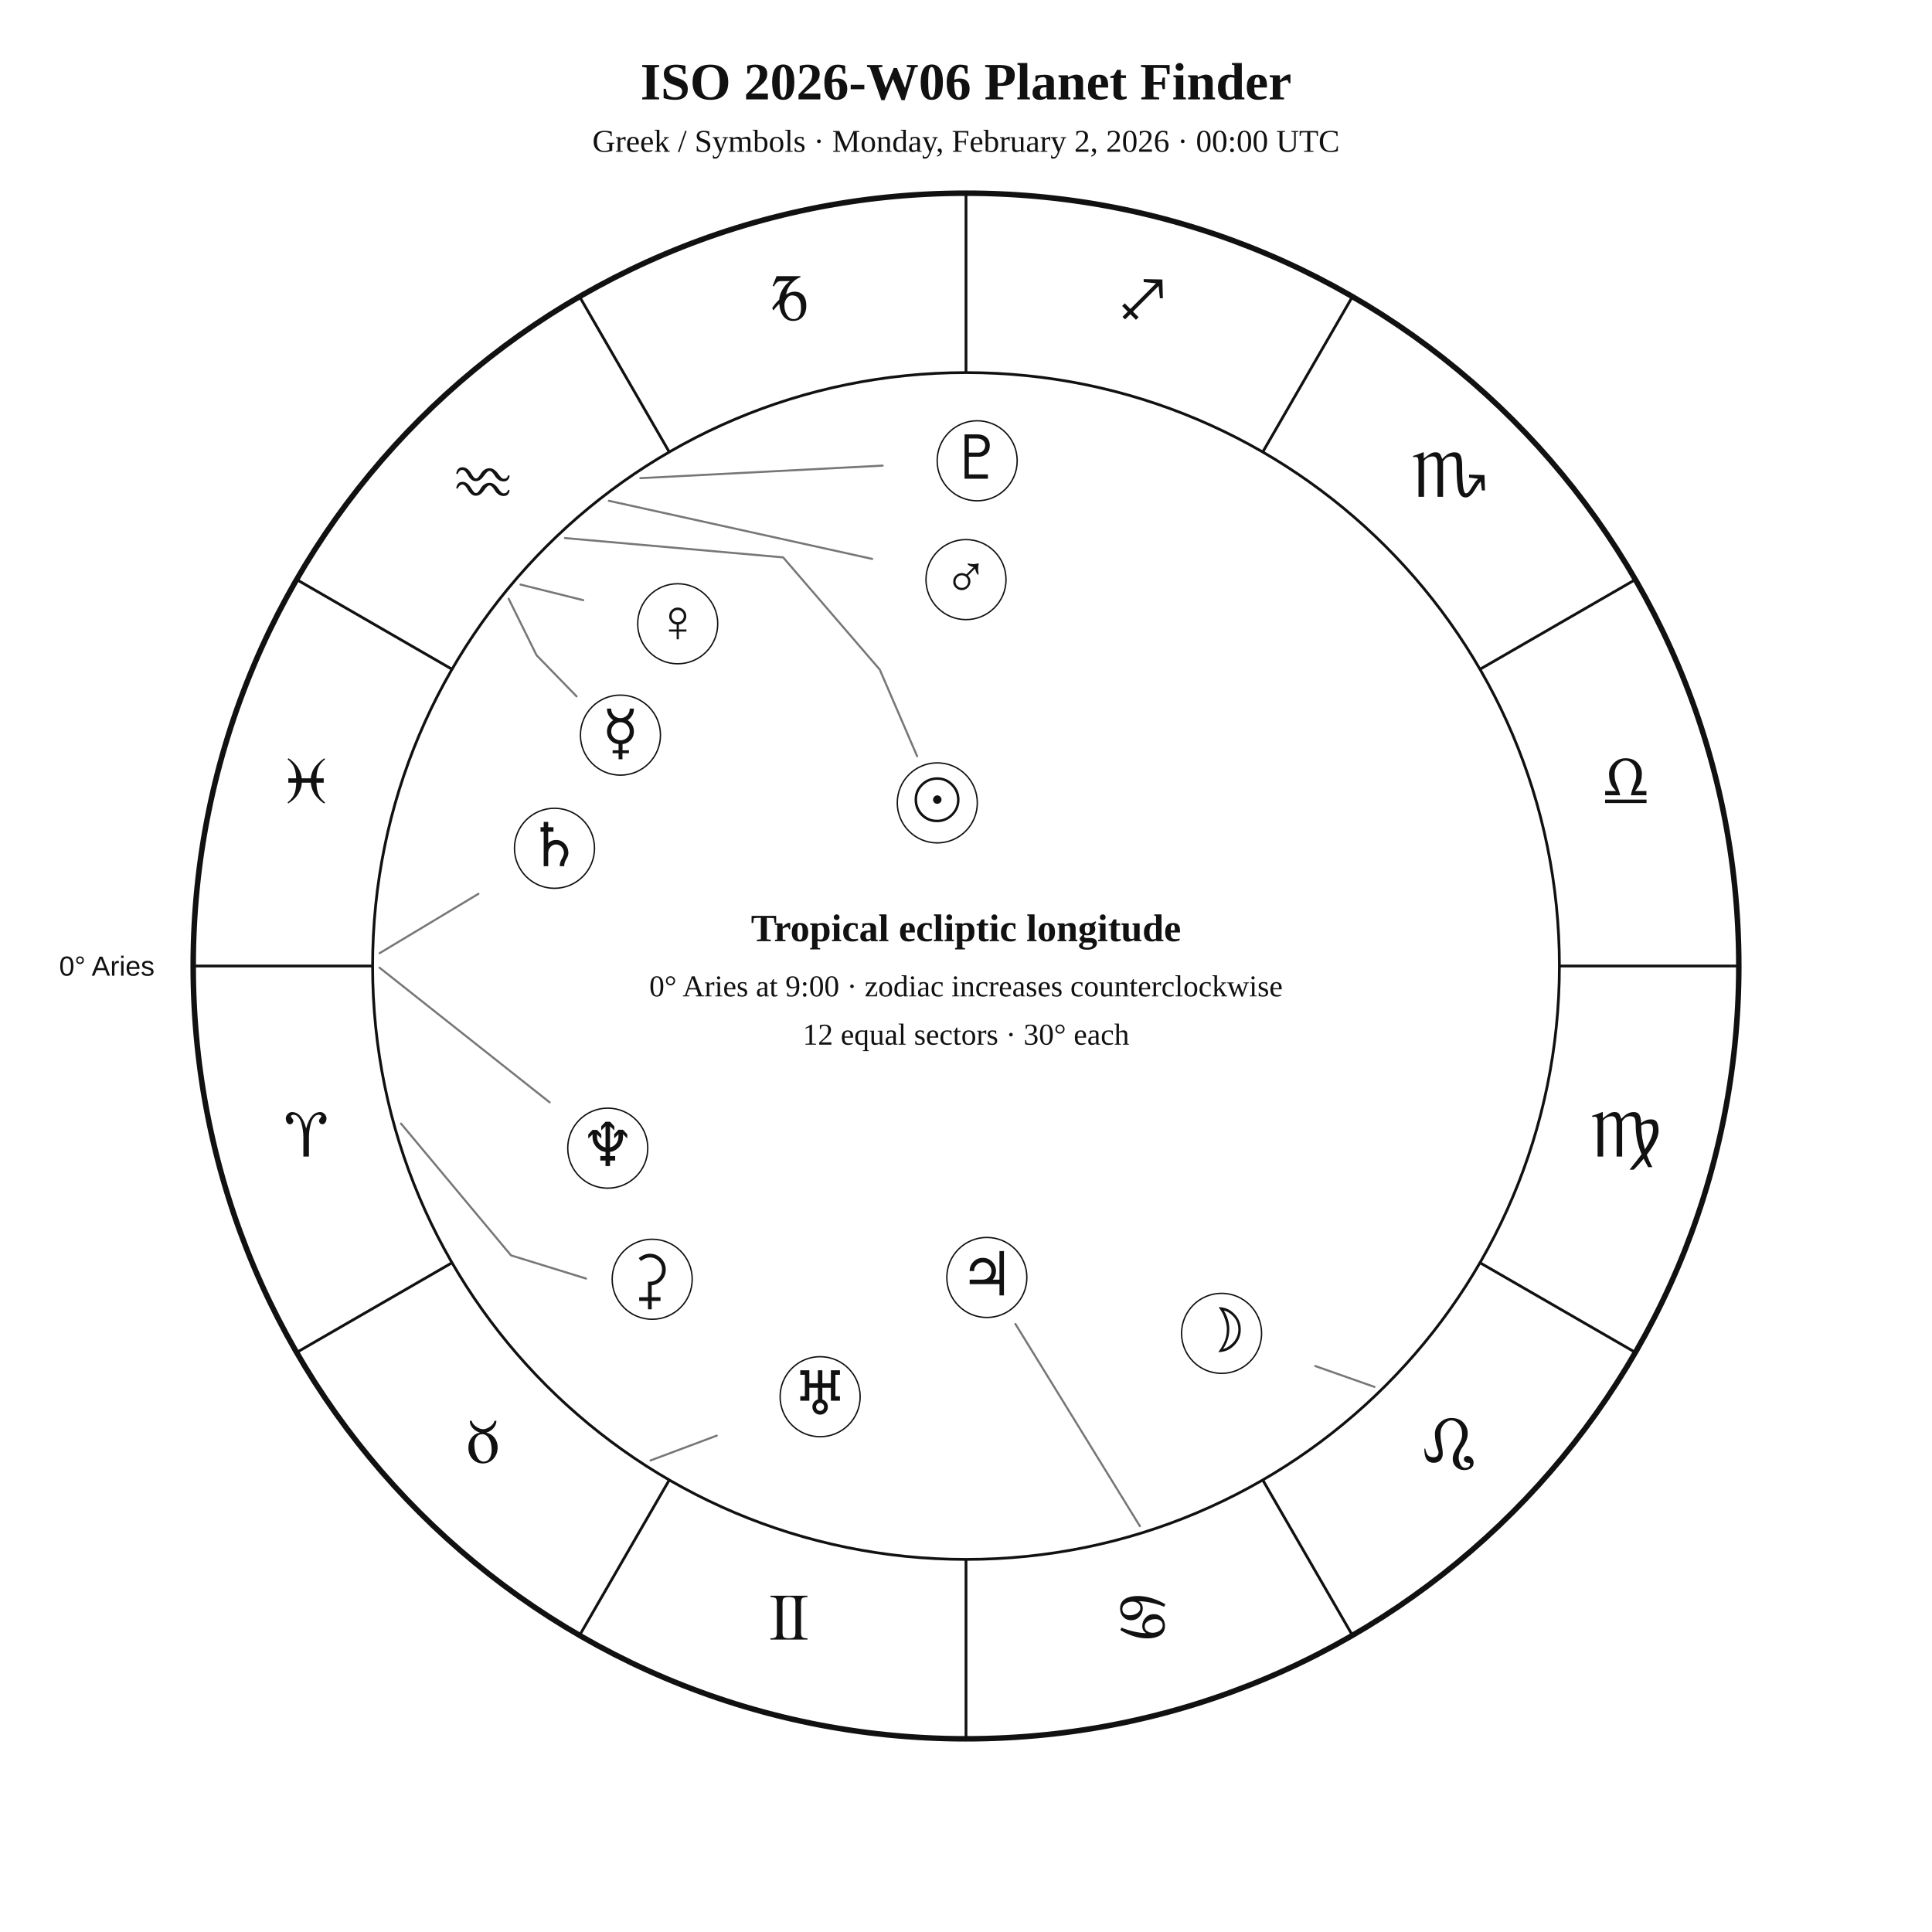
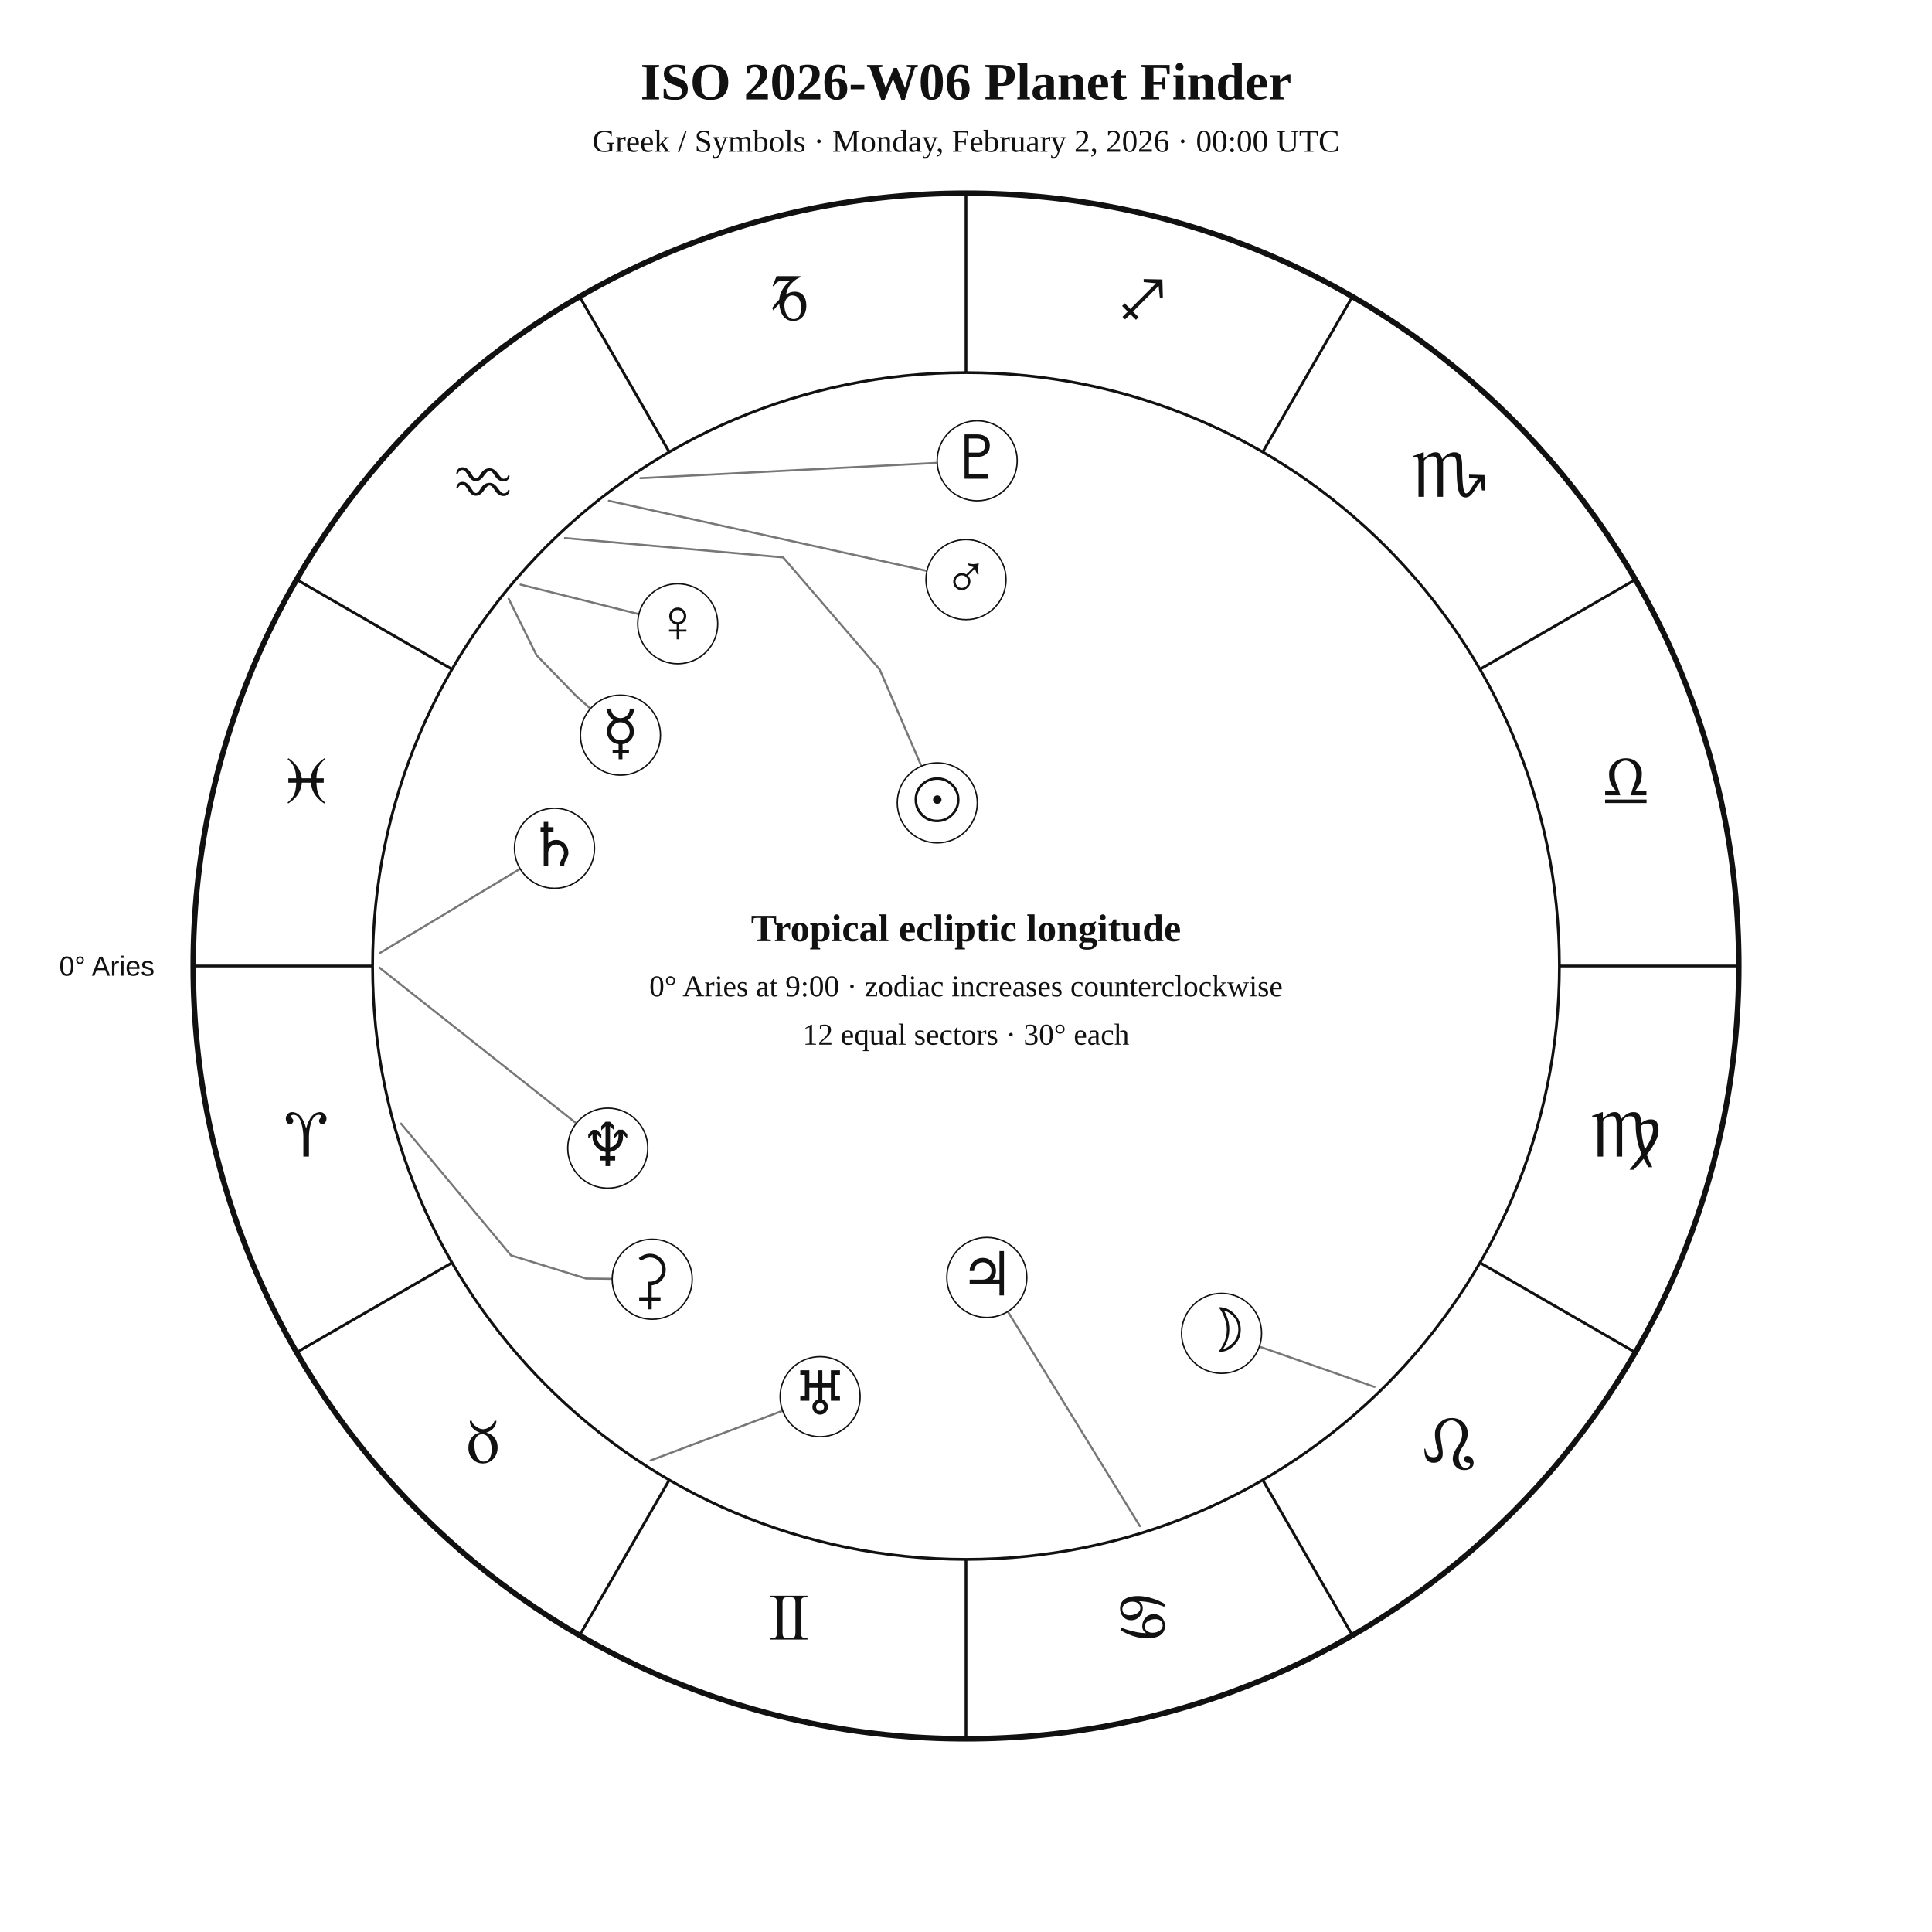
<svg xmlns="http://www.w3.org/2000/svg" width="1400" height="1400" viewBox="0 0 1400 1400">
  <rect width="100%" height="100%" fill="white" />
  <style>text{font-family:Georgia,"Times New Roman",serif;fill:#111!important;color:#111!important;-webkit-text-fill-color:#111!important}.sans{font-family:Arial,Helvetica,sans-serif}</style>
  <text x="700" y="72" text-anchor="middle" font-size="38" font-weight="700">ISO 2026-W06 Planet Finder</text>
  <text x="700" y="110" text-anchor="middle" font-size="23">Greek / Symbols · Monday, February 2, 2026 · 00:00 UTC</text>
  <circle cx="700" cy="700" r="560" fill="none" stroke="#111" stroke-width="4" />
  <circle cx="700" cy="700" r="430" fill="none" stroke="#111" stroke-width="2" />
  <line x1="270.0" y1="700.0" x2="140.0" y2="700.0" stroke="#111" stroke-width="2" />
  <line x1="327.6" y1="915.0" x2="215.0" y2="980.0" stroke="#111" stroke-width="2" />
  <line x1="485.0" y1="1072.4" x2="420.0" y2="1185.0" stroke="#111" stroke-width="2" />
  <line x1="700.0" y1="1130.0" x2="700.0" y2="1260.0" stroke="#111" stroke-width="2" />
  <line x1="915.0" y1="1072.4" x2="980.0" y2="1185.0" stroke="#111" stroke-width="2" />
  <line x1="1072.4" y1="915.0" x2="1185.0" y2="980.0" stroke="#111" stroke-width="2" />
  <line x1="1130.0" y1="700.0" x2="1260.0" y2="700.0" stroke="#111" stroke-width="2" />
  <line x1="1072.4" y1="485.0" x2="1185.0" y2="420.0" stroke="#111" stroke-width="2" />
  <line x1="915.0" y1="327.6" x2="980.0" y2="215.0" stroke="#111" stroke-width="2" />
  <line x1="700.0" y1="270.0" x2="700.0" y2="140.0" stroke="#111" stroke-width="2" />
  <line x1="485.0" y1="327.6" x2="420.0" y2="215.0" stroke="#111" stroke-width="2" />
  <line x1="327.6" y1="485.0" x2="215.0" y2="420.0" stroke="#111" stroke-width="2" />
  <text x="221.9" y="838.1" text-anchor="middle" font-size="48">♈︎</text>
  <text x="350.0" y="1060.0" text-anchor="middle" font-size="48">♉︎</text>
  <text x="571.9" y="1188.1" text-anchor="middle" font-size="48">♊︎</text>
  <text x="828.1" y="1188.1" text-anchor="middle" font-size="48">♋︎</text>
  <text x="1050.0" y="1060.0" text-anchor="middle" font-size="48">♌︎</text>
  <text x="1178.1" y="838.1" text-anchor="middle" font-size="48">♍︎</text>
  <text x="1178.1" y="581.9" text-anchor="middle" font-size="48">♎︎</text>
  <text x="1050.0" y="360.0" text-anchor="middle" font-size="48">♏︎</text>
  <text x="828.1" y="231.9" text-anchor="middle" font-size="48">♐︎</text>
  <text x="571.9" y="231.9" text-anchor="middle" font-size="48">♑︎</text>
  <text x="350.0" y="360.0" text-anchor="middle" font-size="48">♒︎</text>
  <text x="221.9" y="581.9" text-anchor="middle" font-size="48">♓︎</text>
  <text x="112.0" y="707.0" text-anchor="end" font-size="20" class="sans">0° Aries</text>
-   <polyline points="409.4,389.9 567.5,403.9 637.5,485.2 664.6,548.0" fill="none" stroke="#777" stroke-width="1.5" stroke-linejoin="round" stroke-linecap="round" />
+   <polyline points="409.4,389.9 567.5,403.9 637.5,485.2 667.7,555.2" fill="none" stroke="#777" stroke-width="1.5" stroke-linejoin="round" stroke-linecap="round" />
  <circle cx="679.2" cy="581.8" r="29" fill="white" stroke="#111" />
  <text x="679.2" y="594.8" text-anchor="middle" font-size="44">☉︎</text>
-   <polyline points="996.0,1005.0 953.1,989.9" fill="none" stroke="#777" stroke-width="1.5" stroke-linejoin="round" stroke-linecap="round" />
+   <polyline points="996.0,1005.0 912.6,975.8" fill="none" stroke="#777" stroke-width="1.5" stroke-linejoin="round" stroke-linecap="round" />
  <circle cx="885.2" cy="966.2" r="29" fill="white" stroke="#111" />
  <text x="885.2" y="979.2" text-anchor="middle" font-size="44">☽︎</text>
-   <polyline points="368.6,433.9 388.8,474.8 417.8,504.6 417.8,504.6" fill="none" stroke="#777" stroke-width="1.5" stroke-linejoin="round" stroke-linecap="round" />
+   <polyline points="368.6,433.9 388.8,474.8 417.8,504.6 427.9,513.5" fill="none" stroke="#777" stroke-width="1.5" stroke-linejoin="round" stroke-linecap="round" />
  <circle cx="449.6" cy="532.7" r="29" fill="white" stroke="#111" />
  <text x="449.6" y="545.7" text-anchor="middle" font-size="44">☿︎</text>
-   <polyline points="377.2,423.6 422.6,434.9" fill="none" stroke="#777" stroke-width="1.5" stroke-linejoin="round" stroke-linecap="round" />
+   <polyline points="377.2,423.6 462.9,445.0" fill="none" stroke="#777" stroke-width="1.5" stroke-linejoin="round" stroke-linecap="round" />
  <circle cx="491.1" cy="452.0" r="29" fill="white" stroke="#111" />
  <text x="491.1" y="465.0" text-anchor="middle" font-size="44">♀︎</text>
-   <polyline points="441.2,362.9 632.0,405.0" fill="none" stroke="#777" stroke-width="1.5" stroke-linejoin="round" stroke-linecap="round" />
+   <polyline points="441.2,362.9 671.7,413.7" fill="none" stroke="#777" stroke-width="1.5" stroke-linejoin="round" stroke-linecap="round" />
  <circle cx="700.0" cy="420.0" r="29" fill="white" stroke="#111" />
  <text x="700.0" y="433.0" text-anchor="middle" font-size="44">♂︎</text>
-   <polyline points="826.0,1105.9 735.8,959.4" fill="none" stroke="#777" stroke-width="1.5" stroke-linejoin="round" stroke-linecap="round" />
+   <polyline points="826.0,1105.9 730.3,950.4" fill="none" stroke="#777" stroke-width="1.5" stroke-linejoin="round" stroke-linecap="round" />
  <circle cx="715.1" cy="925.7" r="29" fill="white" stroke="#111" />
  <text x="715.1" y="938.7" text-anchor="middle" font-size="44">♃︎</text>
-   <polyline points="275.1,690.7 346.7,647.7" fill="none" stroke="#777" stroke-width="1.5" stroke-linejoin="round" stroke-linecap="round" />
+   <polyline points="275.1,690.7 376.9,629.6" fill="none" stroke="#777" stroke-width="1.5" stroke-linejoin="round" stroke-linecap="round" />
  <circle cx="401.8" cy="614.7" r="29" fill="white" stroke="#111" />
  <text x="401.8" y="627.7" text-anchor="middle" font-size="44">♄︎</text>
-   <polyline points="290.6,814.2 370.3,909.7 424.7,926.5 424.7,926.5" fill="none" stroke="#777" stroke-width="1.5" stroke-linejoin="round" stroke-linecap="round" />
+   <polyline points="290.6,814.2 370.3,909.7 424.7,926.5 443.6,926.7" fill="none" stroke="#777" stroke-width="1.5" stroke-linejoin="round" stroke-linecap="round" />
  <circle cx="472.6" cy="927.0" r="29" fill="white" stroke="#111" />
  <text x="472.6" y="940.0" text-anchor="middle" font-size="44">⚳︎</text>
-   <polyline points="471.4,1058.3 519.4,1040.3" fill="none" stroke="#777" stroke-width="1.5" stroke-linejoin="round" stroke-linecap="round" />
+   <polyline points="471.4,1058.3 567.1,1022.3" fill="none" stroke="#777" stroke-width="1.5" stroke-linejoin="round" stroke-linecap="round" />
  <circle cx="594.3" cy="1012.1" r="29" fill="white" stroke="#111" />
  <text x="594.3" y="1025.1" text-anchor="middle" font-size="44">♅︎</text>
-   <polyline points="275.0,701.2 398.3,798.8" fill="none" stroke="#777" stroke-width="1.5" stroke-linejoin="round" stroke-linecap="round" />
+   <polyline points="275.0,701.2 417.6,814.0" fill="none" stroke="#777" stroke-width="1.5" stroke-linejoin="round" stroke-linecap="round" />
  <circle cx="440.4" cy="832.0" r="29" fill="white" stroke="#111" />
  <text x="440.4" y="845.0" text-anchor="middle" font-size="44">♆︎</text>
-   <polyline points="464.0,346.5 639.6,337.4" fill="none" stroke="#777" stroke-width="1.5" stroke-linejoin="round" stroke-linecap="round" />
+   <polyline points="464.0,346.5 679.1,335.4" fill="none" stroke="#777" stroke-width="1.5" stroke-linejoin="round" stroke-linecap="round" />
  <circle cx="708.1" cy="333.9" r="29" fill="white" stroke="#111" />
  <text x="708.1" y="346.9" text-anchor="middle" font-size="44">♇︎</text>
  <text x="700" y="682" text-anchor="middle" font-size="28" font-weight="700">Tropical ecliptic longitude</text>
  <text x="700" y="722" text-anchor="middle" font-size="22">0° Aries at 9:00 · zodiac increases counterclockwise</text>
  <text x="700" y="757" text-anchor="middle" font-size="22">12 equal sectors · 30° each</text>
</svg>
